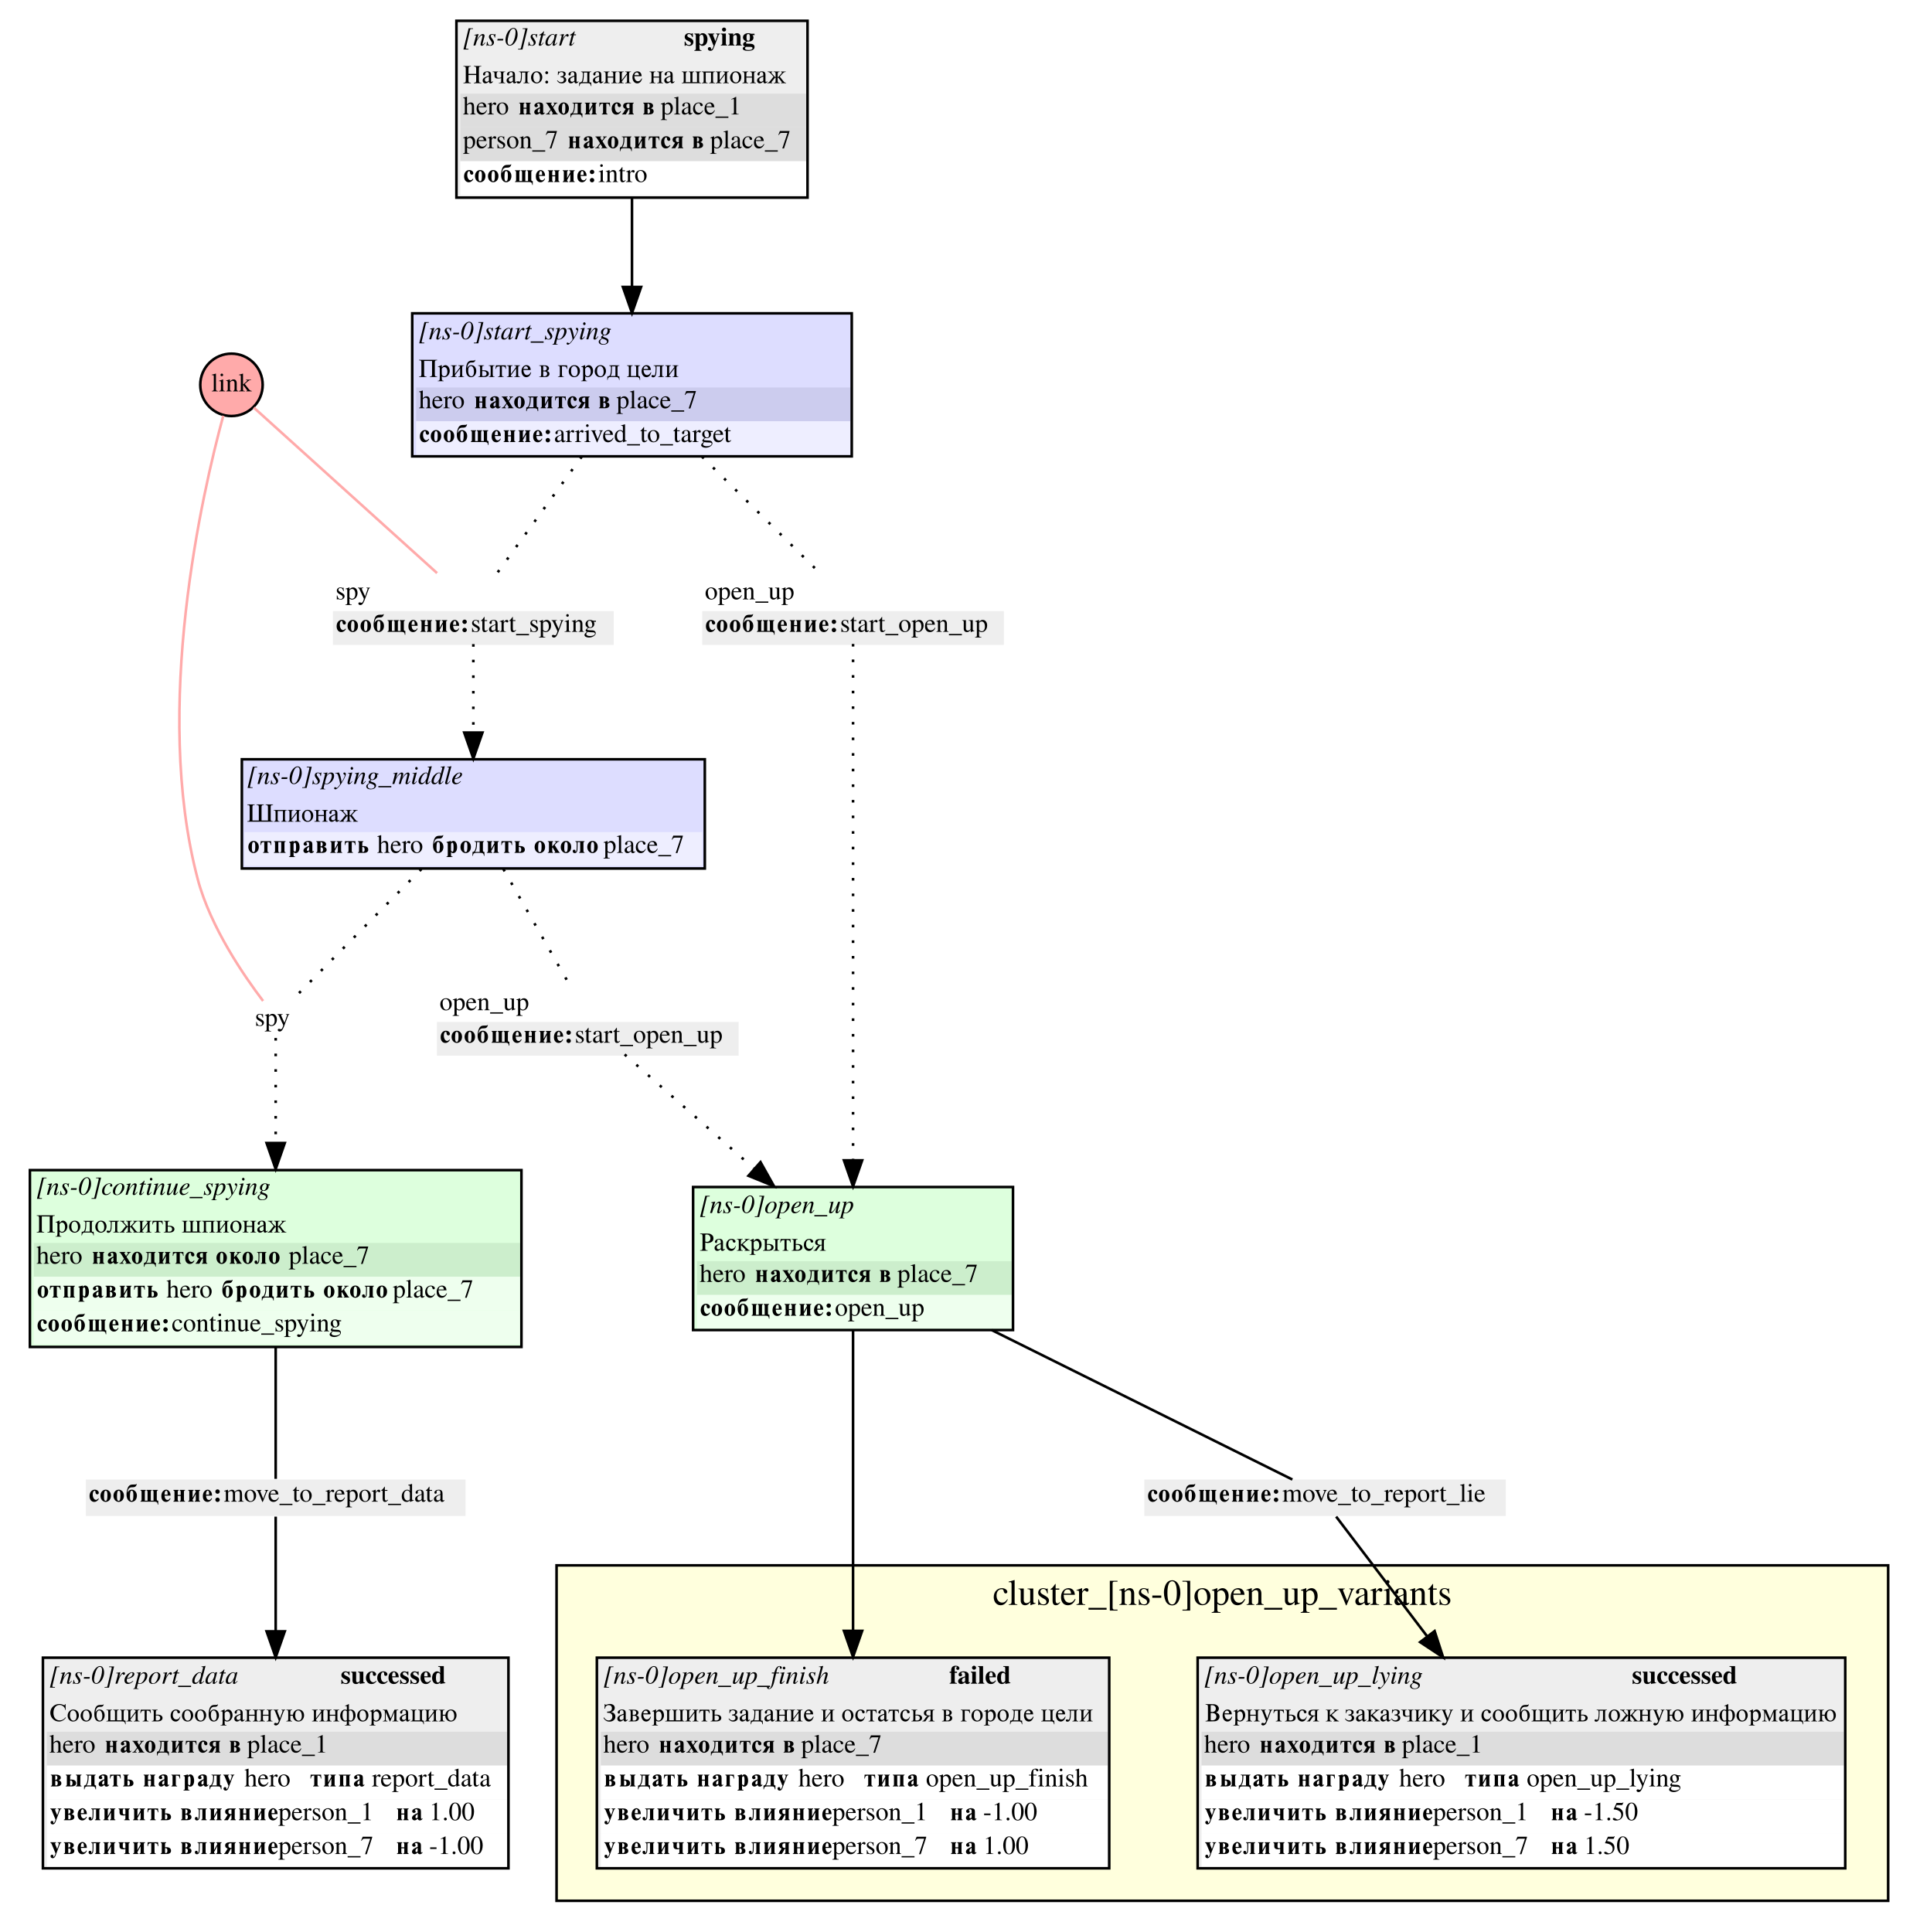
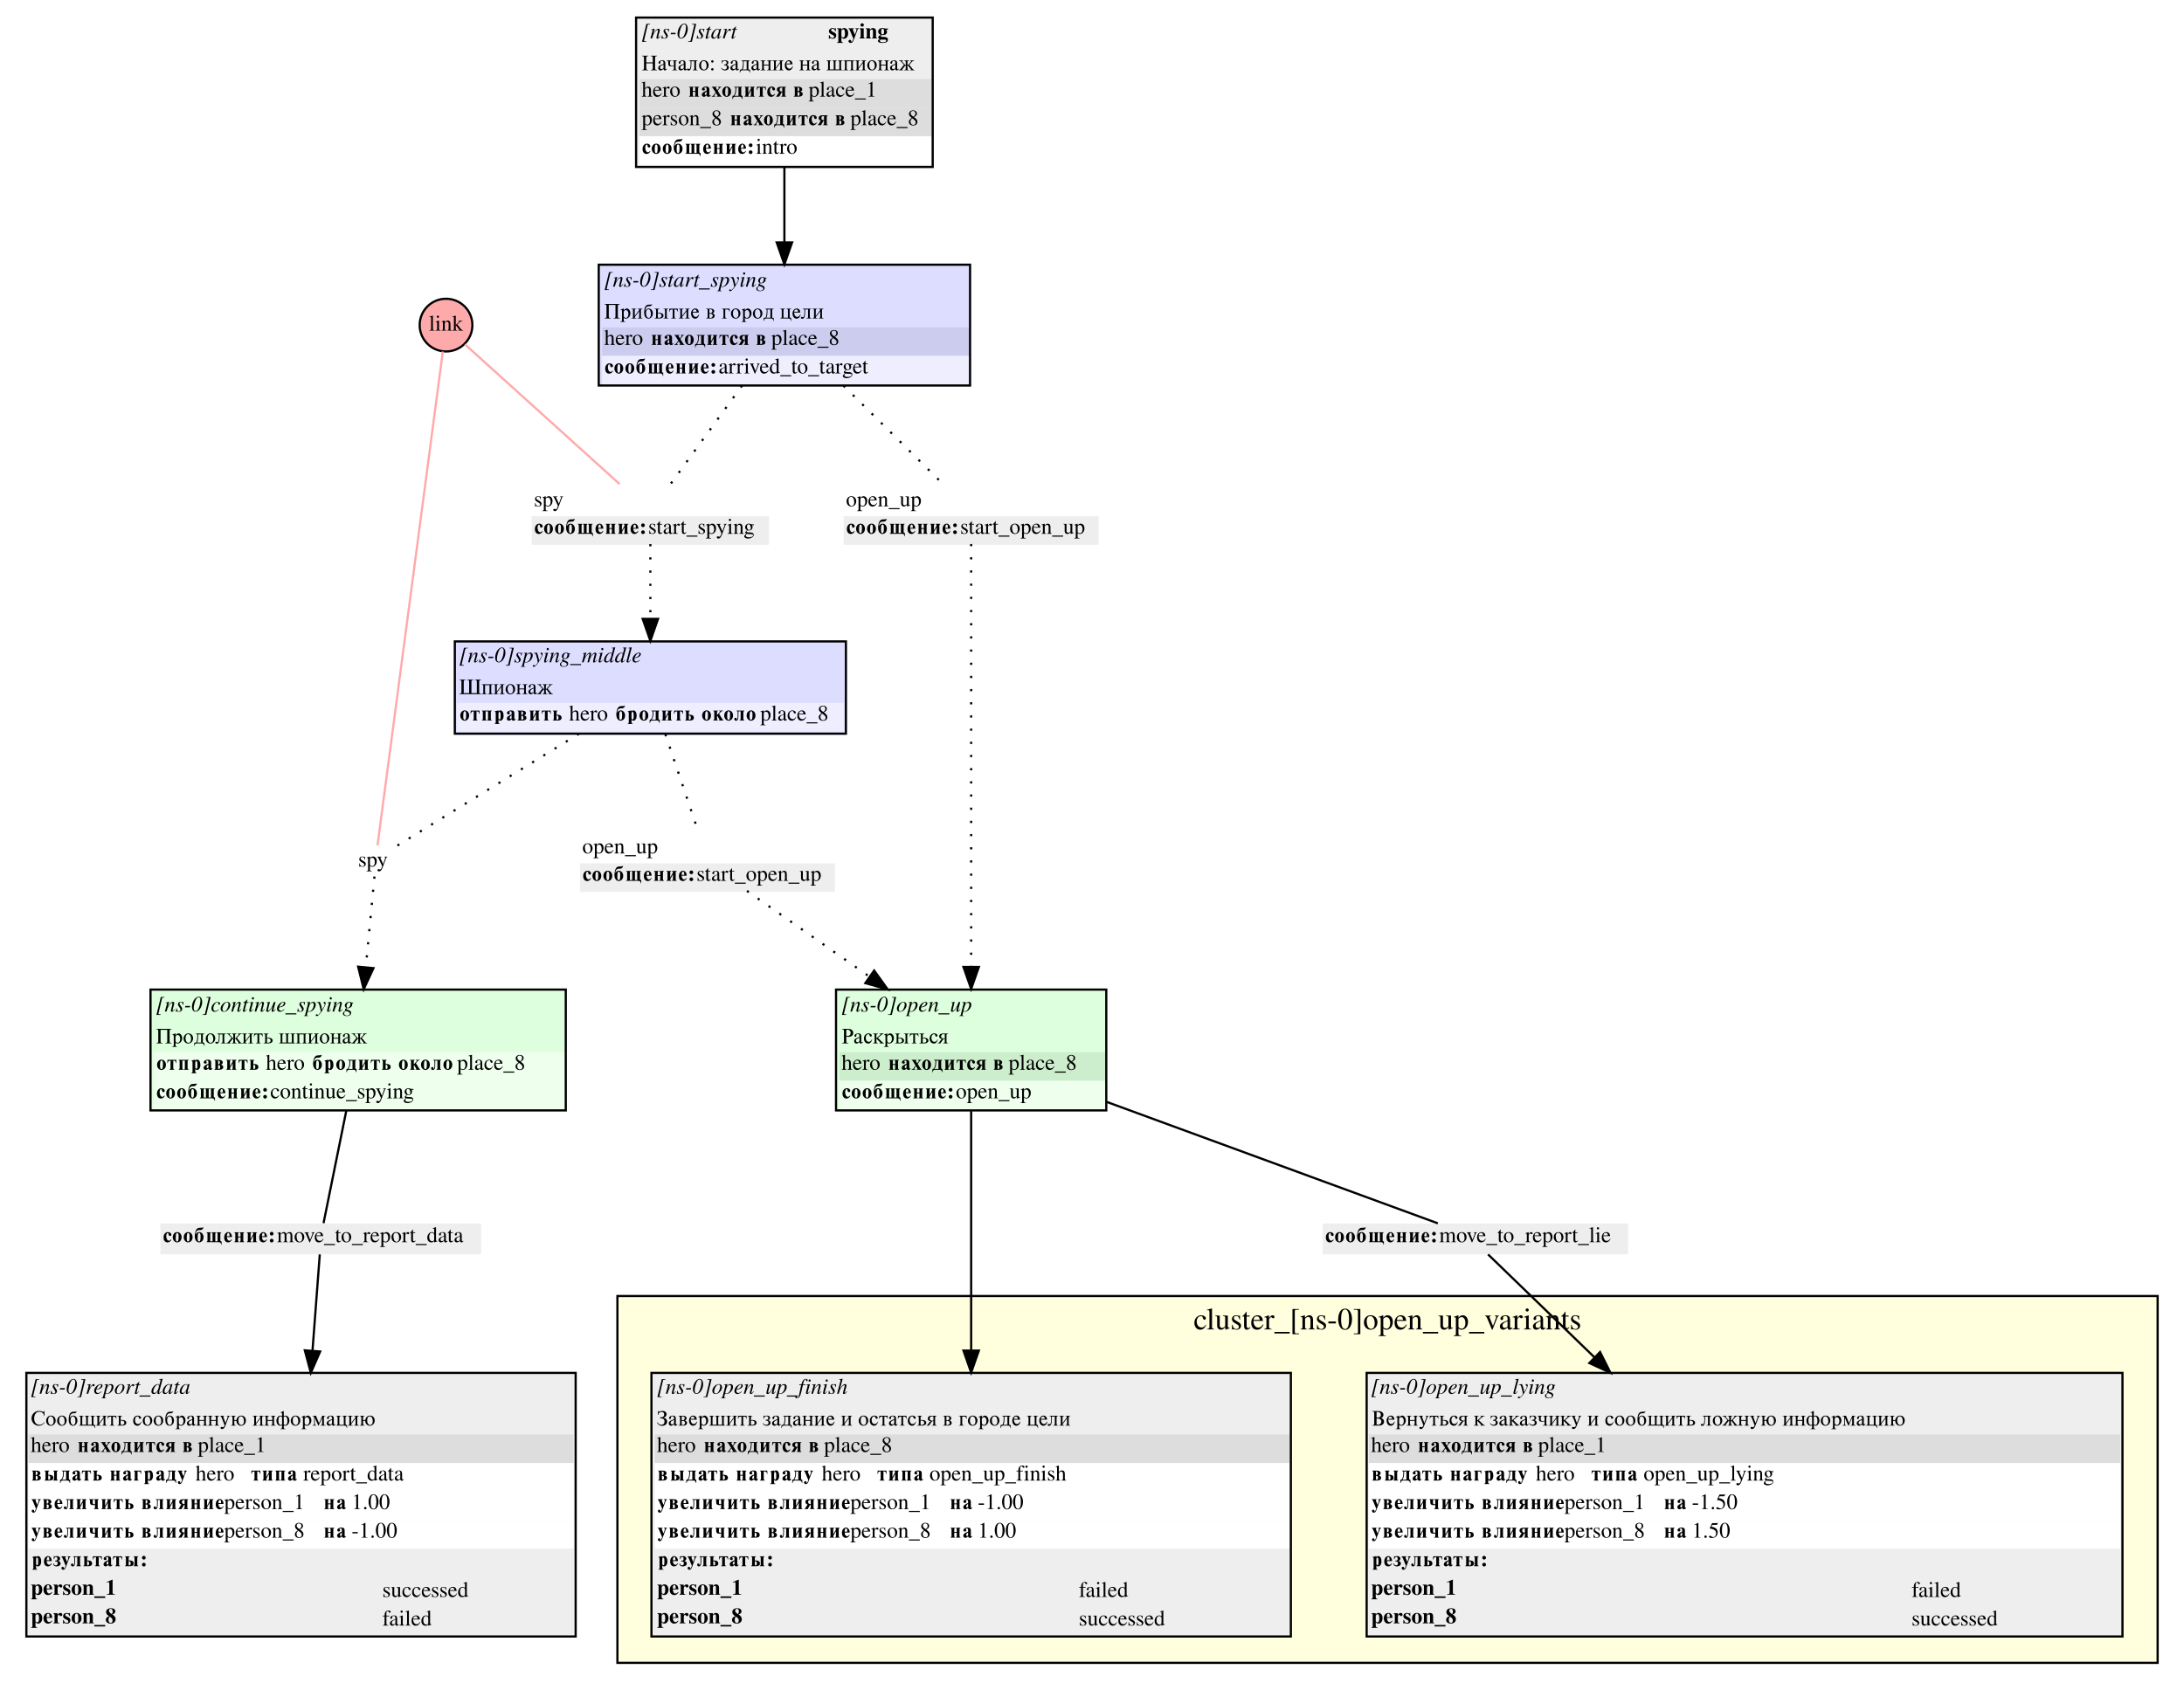
- <svg xmlns="http://www.w3.org/2000/svg" width="738pt" height="743pt" viewBox="0.00 0.00 738.00 743.00">
-   <g id="graph0" class="graph" transform="scale(1 1) rotate(0) translate(4 739)">
-     <polygon fill="white" stroke="white" points="-4,4 -4,-739 734,-739 734,4 -4,4" />
+ <svg xmlns="http://www.w3.org/2000/svg" width="994pt" height="769pt" viewBox="0.00 0.00 994.00 769.00">
+   <g id="graph0" class="graph" transform="scale(1 1) rotate(0) translate(4 765)">
+     <polygon fill="white" stroke="white" points="-4,4 -4,-765 990,-765 990,4 -4,4" />
    <g id="clust1" class="cluster">
-       <polygon fill="#ffffdd" stroke="black" points="210,-8 210,-137 722,-137 722,-8 210,-8" />
-       <text text-anchor="middle" x="466" y="-121.8" font-family="Times,serif" font-size="14.00">cluster_[ns-0]open_up_variants</text>
+       <polygon fill="#ffffdd" stroke="black" points="277,-8 277,-175 978,-175 978,-8 277,-8" />
+       <text text-anchor="middle" x="627.5" y="-159.8" font-family="Times,serif" font-size="14.00">cluster_[ns-0]open_up_variants</text>
    </g>
    <g id="node1" class="node">
-       <polygon fill="#eeeeee" stroke="none" points="225.5,-20.5 225.5,-101.5 422.5,-101.5 422.5,-20.5 225.5,-20.5" />
-       <text text-anchor="start" x="228" y="-91.5" font-family="Times,serif" font-style="italic" font-size="10.00">[ns-0]open_up_finish</text>
-       <text text-anchor="start" x="361" y="-91.5" font-family="Times,serif" font-weight="bold" font-size="10.00">failed</text>
-       <text text-anchor="start" x="228" y="-77" font-family="Times,serif" font-size="10.00">Завершить задание и остатсья в городе цели</text>
-       <polygon fill="#dddddd" stroke="none" points="227,-60 227,-73 422,-73 422,-60 227,-60" />
-       <text text-anchor="start" x="228" y="-65" font-family="Times,serif" font-size="10.00">hero </text>
-       <text text-anchor="start" x="249" y="-65" font-family="Times,serif" font-weight="bold" font-size="10.00">находится в</text>
-       <text text-anchor="start" x="304" y="-65" font-family="Times,serif" font-size="10.00"> place_7</text>
-       <polygon fill="#ffffff" stroke="none" points="227,-47 227,-60 422,-60 422,-47 227,-47" />
-       <text text-anchor="start" x="228" y="-52" font-family="Times,serif" font-weight="bold" font-size="10.00">выдать награду </text>
-       <text text-anchor="start" x="303" y="-52" font-family="Times,serif" font-size="10.00">  hero </text>
-       <text text-anchor="start" x="328" y="-52" font-family="Times,serif" font-weight="bold" font-size="10.00">типа </text>
-       <text text-anchor="start" x="352" y="-52" font-family="Times,serif" font-size="10.00"> open_up_finish</text>
-       <polygon fill="#ffffff" stroke="none" points="227,-34 227,-47 422,-47 422,-34 227,-34" />
-       <text text-anchor="start" x="228" y="-39" font-family="Times,serif" font-weight="bold" font-size="10.00">увеличить влияние </text>
-       <text text-anchor="start" x="316" y="-39" font-family="Times,serif" font-size="10.00">  person_1 </text>
-       <text text-anchor="start" x="361" y="-39" font-family="Times,serif" font-weight="bold" font-size="10.00">на </text>
-       <text text-anchor="start" x="374" y="-39" font-family="Times,serif" font-size="10.00"> -1.00</text>
-       <polygon fill="#ffffff" stroke="none" points="227,-21 227,-34 422,-34 422,-21 227,-21" />
-       <text text-anchor="start" x="228" y="-26" font-family="Times,serif" font-weight="bold" font-size="10.00">увеличить влияние </text>
-       <text text-anchor="start" x="316" y="-26" font-family="Times,serif" font-size="10.00">  person_7 </text>
-       <text text-anchor="start" x="361" y="-26" font-family="Times,serif" font-weight="bold" font-size="10.00">на </text>
-       <text text-anchor="start" x="374" y="-26" font-family="Times,serif" font-size="10.00"> 1.00</text>
-       <polygon fill="none" stroke="black" points="225.5,-20.5 225.5,-101.5 422.5,-101.5 422.5,-20.5 225.5,-20.5" />
+       <polygon fill="#eeeeee" stroke="none" points="292.5,-20 292.5,-140 583.5,-140 583.5,-20 292.5,-20" />
+       <text text-anchor="start" x="295" y="-130.5" font-family="Times,serif" font-style="italic" font-size="10.00">[ns-0]open_up_finish</text>
+       <text text-anchor="start" x="295" y="-116" font-family="Times,serif" font-size="10.00">Завершить задание и остатсья в городе цели</text>
+       <polygon fill="#dddddd" stroke="none" points="294,-99 294,-112 583,-112 583,-99 294,-99" />
+       <text text-anchor="start" x="295" y="-104" font-family="Times,serif" font-size="10.00">hero </text>
+       <text text-anchor="start" x="316" y="-104" font-family="Times,serif" font-weight="bold" font-size="10.00">находится в</text>
+       <text text-anchor="start" x="371" y="-104" font-family="Times,serif" font-size="10.00"> place_8</text>
+       <polygon fill="#ffffff" stroke="none" points="294,-86 294,-99 583,-99 583,-86 294,-86" />
+       <text text-anchor="start" x="295" y="-91" font-family="Times,serif" font-weight="bold" font-size="10.00">выдать награду </text>
+       <text text-anchor="start" x="370" y="-91" font-family="Times,serif" font-size="10.00">  hero </text>
+       <text text-anchor="start" x="395" y="-91" font-family="Times,serif" font-weight="bold" font-size="10.00">типа </text>
+       <text text-anchor="start" x="419" y="-91" font-family="Times,serif" font-size="10.00"> open_up_finish</text>
+       <polygon fill="#ffffff" stroke="none" points="294,-73 294,-86 583,-86 583,-73 294,-73" />
+       <text text-anchor="start" x="295" y="-78" font-family="Times,serif" font-weight="bold" font-size="10.00">увеличить влияние </text>
+       <text text-anchor="start" x="383" y="-78" font-family="Times,serif" font-size="10.00">  person_1 </text>
+       <text text-anchor="start" x="428" y="-78" font-family="Times,serif" font-weight="bold" font-size="10.00">на </text>
+       <text text-anchor="start" x="441" y="-78" font-family="Times,serif" font-size="10.00"> -1.00</text>
+       <polygon fill="#ffffff" stroke="none" points="294,-60 294,-73 583,-73 583,-60 294,-60" />
+       <text text-anchor="start" x="295" y="-65" font-family="Times,serif" font-weight="bold" font-size="10.00">увеличить влияние </text>
+       <text text-anchor="start" x="383" y="-65" font-family="Times,serif" font-size="10.00">  person_8 </text>
+       <text text-anchor="start" x="428" y="-65" font-family="Times,serif" font-weight="bold" font-size="10.00">на </text>
+       <text text-anchor="start" x="441" y="-65" font-family="Times,serif" font-size="10.00"> 1.00</text>
+       <polygon fill="#eeeeee" stroke="none" points="294,-47 294,-60 583,-60 583,-47 294,-47" />
+       <text text-anchor="start" x="295" y="-52" font-family="Times,serif" font-weight="bold" font-size="10.00">результаты:</text>
+       <text text-anchor="start" x="295" y="-39" font-family="Times,serif" font-weight="bold" font-size="10.00">person_1</text>
+       <text text-anchor="start" x="487" y="-38" font-family="Times,serif" font-size="10.00">failed</text>
+       <text text-anchor="start" x="295" y="-26" font-family="Times,serif" font-weight="bold" font-size="10.00">person_8</text>
+       <text text-anchor="start" x="487" y="-25" font-family="Times,serif" font-size="10.00">successed</text>
+       <polygon fill="none" stroke="black" points="292.5,-20 292.5,-140 583.5,-140 583.5,-20 292.5,-20" />
    </g>
    <g id="node2" class="node">
-       <polygon fill="#ddddff" stroke="none" points="154.5,-563.5 154.5,-618.5 323.5,-618.5 323.5,-563.5 154.5,-563.5" />
-       <text text-anchor="start" x="157" y="-608.5" font-family="Times,serif" font-style="italic" font-size="10.00">[ns-0]start_spying</text>
-       <text text-anchor="start" x="157" y="-594" font-family="Times,serif" font-size="10.00">Прибытие в город цели</text>
-       <polygon fill="#ccccee" stroke="none" points="156,-577 156,-590 323,-590 323,-577 156,-577" />
-       <text text-anchor="start" x="157" y="-582" font-family="Times,serif" font-size="10.00">hero </text>
-       <text text-anchor="start" x="178" y="-582" font-family="Times,serif" font-weight="bold" font-size="10.00">находится в</text>
-       <text text-anchor="start" x="233" y="-582" font-family="Times,serif" font-size="10.00"> place_7</text>
-       <polygon fill="#eeeeff" stroke="none" points="156,-564 156,-577 323,-577 323,-564 156,-564" />
-       <text text-anchor="start" x="157" y="-569" font-family="Times,serif" font-weight="bold" font-size="10.00">сообщение:</text>
-       <text text-anchor="start" x="209" y="-569" font-family="Times,serif" font-size="10.00"> arrived_to_target</text>
-       <polygon fill="none" stroke="black" points="154.5,-563.5 154.5,-618.5 323.5,-618.5 323.5,-563.5 154.5,-563.5" />
+       <polygon fill="#ddddff" stroke="none" points="268.5,-589.5 268.5,-644.5 437.5,-644.5 437.5,-589.5 268.5,-589.5" />
+       <text text-anchor="start" x="271" y="-634.5" font-family="Times,serif" font-style="italic" font-size="10.00">[ns-0]start_spying</text>
+       <text text-anchor="start" x="271" y="-620" font-family="Times,serif" font-size="10.00">Прибытие в город цели</text>
+       <polygon fill="#ccccee" stroke="none" points="270,-603 270,-616 437,-616 437,-603 270,-603" />
+       <text text-anchor="start" x="271" y="-608" font-family="Times,serif" font-size="10.00">hero </text>
+       <text text-anchor="start" x="292" y="-608" font-family="Times,serif" font-weight="bold" font-size="10.00">находится в</text>
+       <text text-anchor="start" x="347" y="-608" font-family="Times,serif" font-size="10.00"> place_8</text>
+       <polygon fill="#eeeeff" stroke="none" points="270,-590 270,-603 437,-603 437,-590 270,-590" />
+       <text text-anchor="start" x="271" y="-595" font-family="Times,serif" font-weight="bold" font-size="10.00">сообщение:</text>
+       <text text-anchor="start" x="323" y="-595" font-family="Times,serif" font-size="10.00"> arrived_to_target</text>
+       <polygon fill="none" stroke="black" points="268.5,-589.5 268.5,-644.5 437.5,-644.5 437.5,-589.5 268.5,-589.5" />
    </g>
    <g id="node10" class="node">
-       <polygon fill="#ffffff" stroke="none" points="124,-504 124,-518 232,-518 232,-504 124,-504" />
-       <text text-anchor="start" x="125" y="-508.5" font-family="Times,serif" font-size="10.00">spy</text>
-       <polygon fill="#eeeeee" stroke="none" points="124,-491 124,-504 232,-504 232,-491 124,-491" />
-       <text text-anchor="start" x="125" y="-496" font-family="Times,serif" font-weight="bold" font-size="10.00">сообщение:</text>
-       <text text-anchor="start" x="177" y="-496" font-family="Times,serif" font-size="10.00"> start_spying</text>
+       <polygon fill="#ffffff" stroke="none" points="238,-530 238,-544 346,-544 346,-530 238,-530" />
+       <text text-anchor="start" x="239" y="-534.5" font-family="Times,serif" font-size="10.00">spy</text>
+       <polygon fill="#eeeeee" stroke="none" points="238,-517 238,-530 346,-530 346,-517 238,-517" />
+       <text text-anchor="start" x="239" y="-522" font-family="Times,serif" font-weight="bold" font-size="10.00">сообщение:</text>
+       <text text-anchor="start" x="291" y="-522" font-family="Times,serif" font-size="10.00"> start_spying</text>
    </g>
    <g id="edge5" class="edge">
-       <path fill="none" stroke="black" stroke-dasharray="1,5" d="M219.699,-563.422C208.809,-548.426 195.707,-530.383 187.132,-518.576" />
+       <path fill="none" stroke="black" stroke-dasharray="1,5" d="M333.699,-589.422C322.809,-574.426 309.707,-556.383 301.132,-544.576" />
    </g>
    <g id="node14" class="node">
-       <polygon fill="#ffffff" stroke="none" points="266,-504 266,-518 382,-518 382,-504 266,-504" />
-       <text text-anchor="start" x="267" y="-508.5" font-family="Times,serif" font-size="10.00">open_up</text>
-       <polygon fill="#eeeeee" stroke="none" points="266,-491 266,-504 382,-504 382,-491 266,-491" />
-       <text text-anchor="start" x="267" y="-496" font-family="Times,serif" font-weight="bold" font-size="10.00">сообщение:</text>
-       <text text-anchor="start" x="319" y="-496" font-family="Times,serif" font-size="10.00"> start_open_up</text>
+       <polygon fill="#ffffff" stroke="none" points="380,-530 380,-544 496,-544 496,-530 380,-530" />
+       <text text-anchor="start" x="381" y="-534.5" font-family="Times,serif" font-size="10.00">open_up</text>
+       <polygon fill="#eeeeee" stroke="none" points="380,-517 380,-530 496,-530 496,-517 380,-517" />
+       <text text-anchor="start" x="381" y="-522" font-family="Times,serif" font-weight="bold" font-size="10.00">сообщение:</text>
+       <text text-anchor="start" x="433" y="-522" font-family="Times,serif" font-size="10.00"> start_open_up</text>
    </g>
    <g id="edge13" class="edge">
-       <path fill="none" stroke="black" stroke-dasharray="1,5" d="M265.895,-563.422C281.069,-548.426 299.327,-530.383 311.275,-518.576" />
+       <path fill="none" stroke="black" stroke-dasharray="1,5" d="M379.895,-589.422C395.069,-574.426 413.327,-556.383 425.275,-544.576" />
    </g>
    <g id="node3" class="node">
-       <polygon fill="#eeeeee" stroke="none" points="171.5,-663 171.5,-731 306.5,-731 306.5,-663 171.5,-663" />
-       <text text-anchor="start" x="174" y="-721.5" font-family="Times,serif" font-style="italic" font-size="10.00">[ns-0]start</text>
-       <text text-anchor="start" x="259" y="-721.5" font-family="Times,serif" font-weight="bold" font-size="10.00">spying</text>
-       <text text-anchor="start" x="174" y="-707" font-family="Times,serif" font-size="10.00">Начало: задание на шпионаж</text>
-       <polygon fill="#dddddd" stroke="none" points="173,-690 173,-703 306,-703 306,-690 173,-690" />
-       <text text-anchor="start" x="174" y="-695" font-family="Times,serif" font-size="10.00">hero </text>
-       <text text-anchor="start" x="195" y="-695" font-family="Times,serif" font-weight="bold" font-size="10.00">находится в</text>
-       <text text-anchor="start" x="250" y="-695" font-family="Times,serif" font-size="10.00"> place_1</text>
-       <polygon fill="#dddddd" stroke="none" points="173,-677 173,-690 306,-690 306,-677 173,-677" />
-       <text text-anchor="start" x="174" y="-682" font-family="Times,serif" font-size="10.00">person_7 </text>
-       <text text-anchor="start" x="214" y="-682" font-family="Times,serif" font-weight="bold" font-size="10.00">находится в</text>
-       <text text-anchor="start" x="269" y="-682" font-family="Times,serif" font-size="10.00"> place_7</text>
-       <polygon fill="#ffffff" stroke="none" points="173,-664 173,-677 306,-677 306,-664 173,-664" />
-       <text text-anchor="start" x="174" y="-669" font-family="Times,serif" font-weight="bold" font-size="10.00">сообщение:</text>
-       <text text-anchor="start" x="226" y="-669" font-family="Times,serif" font-size="10.00"> intro</text>
-       <polygon fill="none" stroke="black" points="171.5,-663 171.5,-731 306.5,-731 306.5,-663 171.5,-663" />
+       <polygon fill="#eeeeee" stroke="none" points="285.5,-689 285.5,-757 420.5,-757 420.5,-689 285.5,-689" />
+       <text text-anchor="start" x="288" y="-747.5" font-family="Times,serif" font-style="italic" font-size="10.00">[ns-0]start</text>
+       <text text-anchor="start" x="373" y="-747.5" font-family="Times,serif" font-weight="bold" font-size="10.00">spying</text>
+       <text text-anchor="start" x="288" y="-733" font-family="Times,serif" font-size="10.00">Начало: задание на шпионаж</text>
+       <polygon fill="#dddddd" stroke="none" points="287,-716 287,-729 420,-729 420,-716 287,-716" />
+       <text text-anchor="start" x="288" y="-721" font-family="Times,serif" font-size="10.00">hero </text>
+       <text text-anchor="start" x="309" y="-721" font-family="Times,serif" font-weight="bold" font-size="10.00">находится в</text>
+       <text text-anchor="start" x="364" y="-721" font-family="Times,serif" font-size="10.00"> place_1</text>
+       <polygon fill="#dddddd" stroke="none" points="287,-703 287,-716 420,-716 420,-703 287,-703" />
+       <text text-anchor="start" x="288" y="-708" font-family="Times,serif" font-size="10.00">person_8 </text>
+       <text text-anchor="start" x="328" y="-708" font-family="Times,serif" font-weight="bold" font-size="10.00">находится в</text>
+       <text text-anchor="start" x="383" y="-708" font-family="Times,serif" font-size="10.00"> place_8</text>
+       <polygon fill="#ffffff" stroke="none" points="287,-690 287,-703 420,-703 420,-690 287,-690" />
+       <text text-anchor="start" x="288" y="-695" font-family="Times,serif" font-weight="bold" font-size="10.00">сообщение:</text>
+       <text text-anchor="start" x="340" y="-695" font-family="Times,serif" font-size="10.00"> intro</text>
+       <polygon fill="none" stroke="black" points="285.5,-689 285.5,-757 420.5,-757 420.5,-689 285.5,-689" />
    </g>
    <g id="edge4" class="edge">
-       <path fill="none" stroke="black" d="M239,-662.808C239,-651.996 239,-639.931 239,-628.867" />
-       <polygon fill="black" stroke="black" points="242.5,-628.639 239,-618.639 235.5,-628.639 242.5,-628.639" />
+       <path fill="none" stroke="black" d="M353,-688.808C353,-677.996 353,-665.931 353,-654.867" />
+       <polygon fill="black" stroke="black" points="356.5,-654.639 353,-644.639 349.5,-654.639 356.5,-654.639" />
    </g>
    <g id="node4" class="node">
-       <polygon fill="#eeeeee" stroke="none" points="456.5,-20.5 456.5,-101.5 705.5,-101.5 705.5,-20.5 456.5,-20.5" />
-       <text text-anchor="start" x="459" y="-91.5" font-family="Times,serif" font-style="italic" font-size="10.00">[ns-0]open_up_lying</text>
-       <text text-anchor="start" x="623.5" y="-91.5" font-family="Times,serif" font-weight="bold" font-size="10.00">successed</text>
-       <text text-anchor="start" x="459" y="-77" font-family="Times,serif" font-size="10.00">Вернуться к заказчику и сообщить ложную информацию</text>
-       <polygon fill="#dddddd" stroke="none" points="458,-60 458,-73 705,-73 705,-60 458,-60" />
-       <text text-anchor="start" x="459" y="-65" font-family="Times,serif" font-size="10.00">hero </text>
-       <text text-anchor="start" x="480" y="-65" font-family="Times,serif" font-weight="bold" font-size="10.00">находится в</text>
-       <text text-anchor="start" x="535" y="-65" font-family="Times,serif" font-size="10.00"> place_1</text>
-       <polygon fill="#ffffff" stroke="none" points="458,-47 458,-60 705,-60 705,-47 458,-47" />
-       <text text-anchor="start" x="459" y="-52" font-family="Times,serif" font-weight="bold" font-size="10.00">выдать награду </text>
-       <text text-anchor="start" x="534" y="-52" font-family="Times,serif" font-size="10.00">  hero </text>
-       <text text-anchor="start" x="559" y="-52" font-family="Times,serif" font-weight="bold" font-size="10.00">типа </text>
-       <text text-anchor="start" x="583" y="-52" font-family="Times,serif" font-size="10.00"> open_up_lying</text>
-       <polygon fill="#ffffff" stroke="none" points="458,-34 458,-47 705,-47 705,-34 458,-34" />
-       <text text-anchor="start" x="459" y="-39" font-family="Times,serif" font-weight="bold" font-size="10.00">увеличить влияние </text>
-       <text text-anchor="start" x="547" y="-39" font-family="Times,serif" font-size="10.00">  person_1 </text>
-       <text text-anchor="start" x="592" y="-39" font-family="Times,serif" font-weight="bold" font-size="10.00">на </text>
-       <text text-anchor="start" x="605" y="-39" font-family="Times,serif" font-size="10.00"> -1.50</text>
-       <polygon fill="#ffffff" stroke="none" points="458,-21 458,-34 705,-34 705,-21 458,-21" />
-       <text text-anchor="start" x="459" y="-26" font-family="Times,serif" font-weight="bold" font-size="10.00">увеличить влияние </text>
-       <text text-anchor="start" x="547" y="-26" font-family="Times,serif" font-size="10.00">  person_7 </text>
-       <text text-anchor="start" x="592" y="-26" font-family="Times,serif" font-weight="bold" font-size="10.00">на </text>
-       <text text-anchor="start" x="605" y="-26" font-family="Times,serif" font-size="10.00"> 1.50</text>
-       <polygon fill="none" stroke="black" points="456.5,-20.5 456.5,-101.5 705.5,-101.5 705.5,-20.5 456.5,-20.5" />
+       <polygon fill="#eeeeee" stroke="none" points="618,-20 618,-140 962,-140 962,-20 618,-20" />
+       <text text-anchor="start" x="620" y="-130.5" font-family="Times,serif" font-style="italic" font-size="10.00">[ns-0]open_up_lying</text>
+       <text text-anchor="start" x="620" y="-116" font-family="Times,serif" font-size="10.00">Вернуться к заказчику и сообщить ложную информацию</text>
+       <polygon fill="#dddddd" stroke="none" points="619,-99 619,-112 961,-112 961,-99 619,-99" />
+       <text text-anchor="start" x="620" y="-104" font-family="Times,serif" font-size="10.00">hero </text>
+       <text text-anchor="start" x="641" y="-104" font-family="Times,serif" font-weight="bold" font-size="10.00">находится в</text>
+       <text text-anchor="start" x="696" y="-104" font-family="Times,serif" font-size="10.00"> place_1</text>
+       <polygon fill="#ffffff" stroke="none" points="619,-86 619,-99 961,-99 961,-86 619,-86" />
+       <text text-anchor="start" x="620" y="-91" font-family="Times,serif" font-weight="bold" font-size="10.00">выдать награду </text>
+       <text text-anchor="start" x="695" y="-91" font-family="Times,serif" font-size="10.00">  hero </text>
+       <text text-anchor="start" x="720" y="-91" font-family="Times,serif" font-weight="bold" font-size="10.00">типа </text>
+       <text text-anchor="start" x="744" y="-91" font-family="Times,serif" font-size="10.00"> open_up_lying</text>
+       <polygon fill="#ffffff" stroke="none" points="619,-73 619,-86 961,-86 961,-73 619,-73" />
+       <text text-anchor="start" x="620" y="-78" font-family="Times,serif" font-weight="bold" font-size="10.00">увеличить влияние </text>
+       <text text-anchor="start" x="708" y="-78" font-family="Times,serif" font-size="10.00">  person_1 </text>
+       <text text-anchor="start" x="753" y="-78" font-family="Times,serif" font-weight="bold" font-size="10.00">на </text>
+       <text text-anchor="start" x="766" y="-78" font-family="Times,serif" font-size="10.00"> -1.50</text>
+       <polygon fill="#ffffff" stroke="none" points="619,-60 619,-73 961,-73 961,-60 619,-60" />
+       <text text-anchor="start" x="620" y="-65" font-family="Times,serif" font-weight="bold" font-size="10.00">увеличить влияние </text>
+       <text text-anchor="start" x="708" y="-65" font-family="Times,serif" font-size="10.00">  person_8 </text>
+       <text text-anchor="start" x="753" y="-65" font-family="Times,serif" font-weight="bold" font-size="10.00">на </text>
+       <text text-anchor="start" x="766" y="-65" font-family="Times,serif" font-size="10.00"> 1.50</text>
+       <polygon fill="#eeeeee" stroke="none" points="619,-47 619,-60 961,-60 961,-47 619,-47" />
+       <text text-anchor="start" x="620" y="-52" font-family="Times,serif" font-weight="bold" font-size="10.00">результаты:</text>
+       <text text-anchor="start" x="620" y="-39" font-family="Times,serif" font-weight="bold" font-size="10.00">person_1</text>
+       <text text-anchor="start" x="866" y="-38" font-family="Times,serif" font-size="10.00">failed</text>
+       <text text-anchor="start" x="620" y="-26" font-family="Times,serif" font-weight="bold" font-size="10.00">person_8</text>
+       <text text-anchor="start" x="866" y="-25" font-family="Times,serif" font-size="10.00">successed</text>
+       <polygon fill="none" stroke="black" points="618,-20 618,-140 962,-140 962,-20 618,-20" />
    </g>
    <g id="node5" class="node">
-       <polygon fill="#eeeeee" stroke="none" points="12.5,-20.5 12.5,-101.5 191.5,-101.5 191.5,-20.5 12.5,-20.5" />
-       <text text-anchor="start" x="15" y="-91.5" font-family="Times,serif" font-style="italic" font-size="10.00">[ns-0]report_data</text>
-       <text text-anchor="start" x="127" y="-91.5" font-family="Times,serif" font-weight="bold" font-size="10.00">successed</text>
-       <text text-anchor="start" x="15" y="-77" font-family="Times,serif" font-size="10.00">Сообщить сообранную информацию</text>
-       <polygon fill="#dddddd" stroke="none" points="14,-60 14,-73 191,-73 191,-60 14,-60" />
-       <text text-anchor="start" x="15" y="-65" font-family="Times,serif" font-size="10.00">hero </text>
-       <text text-anchor="start" x="36" y="-65" font-family="Times,serif" font-weight="bold" font-size="10.00">находится в</text>
-       <text text-anchor="start" x="91" y="-65" font-family="Times,serif" font-size="10.00"> place_1</text>
-       <polygon fill="#ffffff" stroke="none" points="14,-47 14,-60 191,-60 191,-47 14,-47" />
-       <text text-anchor="start" x="15" y="-52" font-family="Times,serif" font-weight="bold" font-size="10.00">выдать награду </text>
-       <text text-anchor="start" x="90" y="-52" font-family="Times,serif" font-size="10.00">  hero </text>
-       <text text-anchor="start" x="115" y="-52" font-family="Times,serif" font-weight="bold" font-size="10.00">типа </text>
-       <text text-anchor="start" x="139" y="-52" font-family="Times,serif" font-size="10.00"> report_data</text>
-       <polygon fill="#ffffff" stroke="none" points="14,-34 14,-47 191,-47 191,-34 14,-34" />
-       <text text-anchor="start" x="15" y="-39" font-family="Times,serif" font-weight="bold" font-size="10.00">увеличить влияние </text>
-       <text text-anchor="start" x="103" y="-39" font-family="Times,serif" font-size="10.00">  person_1 </text>
-       <text text-anchor="start" x="148" y="-39" font-family="Times,serif" font-weight="bold" font-size="10.00">на </text>
-       <text text-anchor="start" x="161" y="-39" font-family="Times,serif" font-size="10.00"> 1.00</text>
-       <polygon fill="#ffffff" stroke="none" points="14,-21 14,-34 191,-34 191,-21 14,-21" />
-       <text text-anchor="start" x="15" y="-26" font-family="Times,serif" font-weight="bold" font-size="10.00">увеличить влияние </text>
-       <text text-anchor="start" x="103" y="-26" font-family="Times,serif" font-size="10.00">  person_7 </text>
-       <text text-anchor="start" x="148" y="-26" font-family="Times,serif" font-weight="bold" font-size="10.00">на </text>
-       <text text-anchor="start" x="161" y="-26" font-family="Times,serif" font-size="10.00"> -1.00</text>
-       <polygon fill="none" stroke="black" points="12.5,-20.5 12.5,-101.5 191.5,-101.5 191.5,-20.5 12.5,-20.5" />
+       <polygon fill="#eeeeee" stroke="none" points="8,-20 8,-140 258,-140 258,-20 8,-20" />
+       <text text-anchor="start" x="10" y="-130.5" font-family="Times,serif" font-style="italic" font-size="10.00">[ns-0]report_data</text>
+       <text text-anchor="start" x="10" y="-116" font-family="Times,serif" font-size="10.00">Сообщить сообранную информацию</text>
+       <polygon fill="#dddddd" stroke="none" points="9,-99 9,-112 257,-112 257,-99 9,-99" />
+       <text text-anchor="start" x="10" y="-104" font-family="Times,serif" font-size="10.00">hero </text>
+       <text text-anchor="start" x="31" y="-104" font-family="Times,serif" font-weight="bold" font-size="10.00">находится в</text>
+       <text text-anchor="start" x="86" y="-104" font-family="Times,serif" font-size="10.00"> place_1</text>
+       <polygon fill="#ffffff" stroke="none" points="9,-86 9,-99 257,-99 257,-86 9,-86" />
+       <text text-anchor="start" x="10" y="-91" font-family="Times,serif" font-weight="bold" font-size="10.00">выдать награду </text>
+       <text text-anchor="start" x="85" y="-91" font-family="Times,serif" font-size="10.00">  hero </text>
+       <text text-anchor="start" x="110" y="-91" font-family="Times,serif" font-weight="bold" font-size="10.00">типа </text>
+       <text text-anchor="start" x="134" y="-91" font-family="Times,serif" font-size="10.00"> report_data</text>
+       <polygon fill="#ffffff" stroke="none" points="9,-73 9,-86 257,-86 257,-73 9,-73" />
+       <text text-anchor="start" x="10" y="-78" font-family="Times,serif" font-weight="bold" font-size="10.00">увеличить влияние </text>
+       <text text-anchor="start" x="98" y="-78" font-family="Times,serif" font-size="10.00">  person_1 </text>
+       <text text-anchor="start" x="143" y="-78" font-family="Times,serif" font-weight="bold" font-size="10.00">на </text>
+       <text text-anchor="start" x="156" y="-78" font-family="Times,serif" font-size="10.00"> 1.00</text>
+       <polygon fill="#ffffff" stroke="none" points="9,-60 9,-73 257,-73 257,-60 9,-60" />
+       <text text-anchor="start" x="10" y="-65" font-family="Times,serif" font-weight="bold" font-size="10.00">увеличить влияние </text>
+       <text text-anchor="start" x="98" y="-65" font-family="Times,serif" font-size="10.00">  person_8 </text>
+       <text text-anchor="start" x="143" y="-65" font-family="Times,serif" font-weight="bold" font-size="10.00">на </text>
+       <text text-anchor="start" x="156" y="-65" font-family="Times,serif" font-size="10.00"> -1.00</text>
+       <polygon fill="#eeeeee" stroke="none" points="9,-47 9,-60 257,-60 257,-47 9,-47" />
+       <text text-anchor="start" x="10" y="-52" font-family="Times,serif" font-weight="bold" font-size="10.00">результаты:</text>
+       <text text-anchor="start" x="10" y="-39" font-family="Times,serif" font-weight="bold" font-size="10.00">person_1</text>
+       <text text-anchor="start" x="170" y="-38" font-family="Times,serif" font-size="10.00">successed</text>
+       <text text-anchor="start" x="10" y="-26" font-family="Times,serif" font-weight="bold" font-size="10.00">person_8</text>
+       <text text-anchor="start" x="170" y="-25" font-family="Times,serif" font-size="10.00">failed</text>
+       <polygon fill="none" stroke="black" points="8,-20 8,-140 258,-140 258,-20 8,-20" />
    </g>
    <g id="node6" class="node">
-       <polygon fill="#ddffdd" stroke="none" points="7.5,-221 7.5,-289 196.5,-289 196.5,-221 7.5,-221" />
-       <text text-anchor="start" x="10" y="-279.5" font-family="Times,serif" font-style="italic" font-size="10.00">[ns-0]continue_spying</text>
-       <text text-anchor="start" x="10" y="-265" font-family="Times,serif" font-size="10.00">Продолжить шпионаж</text>
-       <polygon fill="#cceecc" stroke="none" points="9,-248 9,-261 196,-261 196,-248 9,-248" />
-       <text text-anchor="start" x="10" y="-253" font-family="Times,serif" font-size="10.00">hero </text>
-       <text text-anchor="start" x="31" y="-253" font-family="Times,serif" font-weight="bold" font-size="10.00">находится около</text>
-       <text text-anchor="start" x="107" y="-253" font-family="Times,serif" font-size="10.00"> place_7</text>
-       <polygon fill="#eeffee" stroke="none" points="9,-235 9,-248 196,-248 196,-235 9,-235" />
-       <text text-anchor="start" x="10" y="-240" font-family="Times,serif" font-weight="bold" font-size="10.00">отправить </text>
-       <text text-anchor="start" x="60" y="-240" font-family="Times,serif" font-size="10.00"> hero</text>
-       <text text-anchor="start" x="81" y="-240" font-family="Times,serif" font-weight="bold" font-size="10.00">бродить около</text>
-       <text text-anchor="start" x="147" y="-240" font-family="Times,serif" font-size="10.00"> place_7</text>
-       <polygon fill="#eeffee" stroke="none" points="9,-222 9,-235 196,-235 196,-222 9,-222" />
-       <text text-anchor="start" x="10" y="-227" font-family="Times,serif" font-weight="bold" font-size="10.00">сообщение:</text>
-       <text text-anchor="start" x="62" y="-227" font-family="Times,serif" font-size="10.00"> continue_spying</text>
-       <polygon fill="none" stroke="black" points="7.5,-221 7.5,-289 196.5,-289 196.5,-221 7.5,-221" />
+       <polygon fill="#ddffdd" stroke="none" points="64.5,-259.5 64.5,-314.5 253.5,-314.5 253.5,-259.5 64.5,-259.5" />
+       <text text-anchor="start" x="67" y="-304.5" font-family="Times,serif" font-style="italic" font-size="10.00">[ns-0]continue_spying</text>
+       <text text-anchor="start" x="67" y="-290" font-family="Times,serif" font-size="10.00">Продолжить шпионаж</text>
+       <polygon fill="#eeffee" stroke="none" points="66,-273 66,-286 253,-286 253,-273 66,-273" />
+       <text text-anchor="start" x="67" y="-278" font-family="Times,serif" font-weight="bold" font-size="10.00">отправить </text>
+       <text text-anchor="start" x="117" y="-278" font-family="Times,serif" font-size="10.00"> hero</text>
+       <text text-anchor="start" x="138" y="-278" font-family="Times,serif" font-weight="bold" font-size="10.00">бродить около</text>
+       <text text-anchor="start" x="204" y="-278" font-family="Times,serif" font-size="10.00"> place_8</text>
+       <polygon fill="#eeffee" stroke="none" points="66,-260 66,-273 253,-273 253,-260 66,-260" />
+       <text text-anchor="start" x="67" y="-265" font-family="Times,serif" font-weight="bold" font-size="10.00">сообщение:</text>
+       <text text-anchor="start" x="119" y="-265" font-family="Times,serif" font-size="10.00"> continue_spying</text>
+       <polygon fill="none" stroke="black" points="64.5,-259.5 64.5,-314.5 253.5,-314.5 253.5,-259.5 64.5,-259.5" />
    </g>
    <g id="node13" class="node">
-       <polygon fill="#eeeeee" stroke="none" points="29,-156 29,-170 175,-170 175,-156 29,-156" />
-       <text text-anchor="start" x="30" y="-161.5" font-family="Times,serif" font-weight="bold" font-size="10.00">сообщение:</text>
-       <text text-anchor="start" x="82" y="-161.5" font-family="Times,serif" font-size="10.00"> move_to_report_data</text>
+       <polygon fill="#eeeeee" stroke="none" points="69,-194 69,-208 215,-208 215,-194 69,-194" />
+       <text text-anchor="start" x="70" y="-199.5" font-family="Times,serif" font-weight="bold" font-size="10.00">сообщение:</text>
+       <text text-anchor="start" x="122" y="-199.5" font-family="Times,serif" font-size="10.00"> move_to_report_data</text>
    </g>
    <g id="edge11" class="edge">
-       <path fill="none" stroke="black" d="M102,-220.998C102,-202.336 102,-180.703 102,-170.268" />
+       <path fill="none" stroke="black" d="M153.621,-259.422C149.964,-241.349 145.411,-218.853 143.25,-208.177" />
    </g>
    <g id="node7" class="node">
-       <polygon fill="#ddddff" stroke="none" points="89,-405 89,-447 267,-447 267,-405 89,-405" />
-       <text text-anchor="start" x="91" y="-437.5" font-family="Times,serif" font-style="italic" font-size="10.00">[ns-0]spying_middle</text>
-       <text text-anchor="start" x="91" y="-423" font-family="Times,serif" font-size="10.00">Шпионаж</text>
-       <polygon fill="#eeeeff" stroke="none" points="90,-406 90,-419 266,-419 266,-406 90,-406" />
-       <text text-anchor="start" x="91" y="-411" font-family="Times,serif" font-weight="bold" font-size="10.00">отправить </text>
-       <text text-anchor="start" x="141" y="-411" font-family="Times,serif" font-size="10.00"> hero</text>
-       <text text-anchor="start" x="162" y="-411" font-family="Times,serif" font-weight="bold" font-size="10.00">бродить около</text>
-       <text text-anchor="start" x="228" y="-411" font-family="Times,serif" font-size="10.00"> place_7</text>
-       <polygon fill="none" stroke="black" points="89,-405 89,-447 267,-447 267,-405 89,-405" />
+       <polygon fill="#ddddff" stroke="none" points="203,-431 203,-473 381,-473 381,-431 203,-431" />
+       <text text-anchor="start" x="205" y="-463.5" font-family="Times,serif" font-style="italic" font-size="10.00">[ns-0]spying_middle</text>
+       <text text-anchor="start" x="205" y="-449" font-family="Times,serif" font-size="10.00">Шпионаж</text>
+       <polygon fill="#eeeeff" stroke="none" points="204,-432 204,-445 380,-445 380,-432 204,-432" />
+       <text text-anchor="start" x="205" y="-437" font-family="Times,serif" font-weight="bold" font-size="10.00">отправить </text>
+       <text text-anchor="start" x="255" y="-437" font-family="Times,serif" font-size="10.00"> hero</text>
+       <text text-anchor="start" x="276" y="-437" font-family="Times,serif" font-weight="bold" font-size="10.00">бродить около</text>
+       <text text-anchor="start" x="342" y="-437" font-family="Times,serif" font-size="10.00"> place_8</text>
+       <polygon fill="none" stroke="black" points="203,-431 203,-473 381,-473 381,-431 203,-431" />
    </g>
    <g id="node9" class="node">
-       <polygon fill="#ffffff" stroke="none" points="93,-340 93,-354 111,-354 111,-340 93,-340" />
-       <text text-anchor="start" x="94" y="-344.5" font-family="Times,serif" font-size="10.00">spy</text>
+       <polygon fill="#ffffff" stroke="none" points="158,-366 158,-380 176,-380 176,-366 158,-366" />
+       <text text-anchor="start" x="159" y="-370.5" font-family="Times,serif" font-size="10.00">spy</text>
    </g>
    <g id="edge2" class="edge">
-       <path fill="none" stroke="black" stroke-dasharray="1,5" d="M158.032,-404.769C141.496,-388.015 119.029,-365.253 108.26,-354.342" />
+       <path fill="none" stroke="black" stroke-dasharray="1,5" d="M259.484,-430.97C231.706,-413.859 193.573,-390.369 176.242,-379.693" />
    </g>
    <g id="node11" class="node">
-       <polygon fill="#ffffff" stroke="none" points="164,-346 164,-360 280,-360 280,-346 164,-346" />
-       <text text-anchor="start" x="165" y="-350.5" font-family="Times,serif" font-size="10.00">open_up</text>
-       <polygon fill="#eeeeee" stroke="none" points="164,-333 164,-346 280,-346 280,-333 164,-333" />
-       <text text-anchor="start" x="165" y="-338" font-family="Times,serif" font-weight="bold" font-size="10.00">сообщение:</text>
-       <text text-anchor="start" x="217" y="-338" font-family="Times,serif" font-size="10.00"> start_open_up</text>
+       <polygon fill="#ffffff" stroke="none" points="260,-372 260,-386 376,-386 376,-372 260,-372" />
+       <text text-anchor="start" x="261" y="-376.5" font-family="Times,serif" font-size="10.00">open_up</text>
+       <polygon fill="#eeeeee" stroke="none" points="260,-359 260,-372 376,-372 376,-359 260,-359" />
+       <text text-anchor="start" x="261" y="-364" font-family="Times,serif" font-weight="bold" font-size="10.00">сообщение:</text>
+       <text text-anchor="start" x="313" y="-364" font-family="Times,serif" font-size="10.00"> start_open_up</text>
    </g>
    <g id="edge7" class="edge">
-       <path fill="none" stroke="black" stroke-dasharray="1,5" d="M189.56,-404.769C197.505,-390.867 207.813,-372.828 214.654,-360.856" />
+       <path fill="none" stroke="black" stroke-dasharray="1,5" d="M298.831,-430.769C303.525,-416.867 309.617,-398.828 313.659,-386.856" />
    </g>
    <g id="node8" class="node">
-       <polygon fill="#ddffdd" stroke="none" points="262.5,-227.5 262.5,-282.5 385.5,-282.5 385.5,-227.5 262.5,-227.5" />
-       <text text-anchor="start" x="265" y="-272.5" font-family="Times,serif" font-style="italic" font-size="10.00">[ns-0]open_up</text>
-       <text text-anchor="start" x="265" y="-258" font-family="Times,serif" font-size="10.00">Раскрыться</text>
-       <polygon fill="#cceecc" stroke="none" points="264,-241 264,-254 385,-254 385,-241 264,-241" />
-       <text text-anchor="start" x="265" y="-246" font-family="Times,serif" font-size="10.00">hero </text>
-       <text text-anchor="start" x="286" y="-246" font-family="Times,serif" font-weight="bold" font-size="10.00">находится в</text>
-       <text text-anchor="start" x="341" y="-246" font-family="Times,serif" font-size="10.00"> place_7</text>
-       <polygon fill="#eeffee" stroke="none" points="264,-228 264,-241 385,-241 385,-228 264,-228" />
-       <text text-anchor="start" x="265" y="-233" font-family="Times,serif" font-weight="bold" font-size="10.00">сообщение:</text>
-       <text text-anchor="start" x="317" y="-233" font-family="Times,serif" font-size="10.00"> open_up</text>
-       <polygon fill="none" stroke="black" points="262.5,-227.5 262.5,-282.5 385.5,-282.5 385.5,-227.5 262.5,-227.5" />
+       <polygon fill="#ddffdd" stroke="none" points="376.5,-259.5 376.5,-314.5 499.5,-314.5 499.5,-259.5 376.5,-259.5" />
+       <text text-anchor="start" x="379" y="-304.5" font-family="Times,serif" font-style="italic" font-size="10.00">[ns-0]open_up</text>
+       <text text-anchor="start" x="379" y="-290" font-family="Times,serif" font-size="10.00">Раскрыться</text>
+       <polygon fill="#cceecc" stroke="none" points="378,-273 378,-286 499,-286 499,-273 378,-273" />
+       <text text-anchor="start" x="379" y="-278" font-family="Times,serif" font-size="10.00">hero </text>
+       <text text-anchor="start" x="400" y="-278" font-family="Times,serif" font-weight="bold" font-size="10.00">находится в</text>
+       <text text-anchor="start" x="455" y="-278" font-family="Times,serif" font-size="10.00"> place_8</text>
+       <polygon fill="#eeffee" stroke="none" points="378,-260 378,-273 499,-273 499,-260 378,-260" />
+       <text text-anchor="start" x="379" y="-265" font-family="Times,serif" font-weight="bold" font-size="10.00">сообщение:</text>
+       <text text-anchor="start" x="431" y="-265" font-family="Times,serif" font-size="10.00"> open_up</text>
+       <polygon fill="none" stroke="black" points="376.5,-259.5 376.5,-314.5 499.5,-314.5 499.5,-259.5 376.5,-259.5" />
    </g>
    <g id="edge1" class="edge">
-       <path fill="none" stroke="black" d="M324,-227.303C324,-197.541 324,-148.749 324,-111.871" />
-       <polygon fill="black" stroke="black" points="327.5,-111.812 324,-101.812 320.5,-111.812 327.5,-111.812" />
+       <path fill="none" stroke="black" d="M438,-259.2C438,-231.72 438,-187.84 438,-150.5" />
+       <polygon fill="black" stroke="black" points="441.5,-150.161 438,-140.161 434.5,-150.161 441.5,-150.161" />
    </g>
    <g id="node12" class="node">
-       <polygon fill="#eeeeee" stroke="none" points="436,-156 436,-170 575,-170 575,-156 436,-156" />
-       <text text-anchor="start" x="437" y="-161.5" font-family="Times,serif" font-weight="bold" font-size="10.00">сообщение:</text>
-       <text text-anchor="start" x="489" y="-161.5" font-family="Times,serif" font-size="10.00"> move_to_report_lie</text>
+       <polygon fill="#eeeeee" stroke="none" points="598,-194 598,-208 737,-208 737,-194 598,-194" />
+       <text text-anchor="start" x="599" y="-199.5" font-family="Times,serif" font-weight="bold" font-size="10.00">сообщение:</text>
+       <text text-anchor="start" x="651" y="-199.5" font-family="Times,serif" font-size="10.00"> move_to_report_lie</text>
    </g>
    <g id="edge9" class="edge">
-       <path fill="none" stroke="black" d="M377.327,-227.484C417.578,-207.469 469.704,-181.55 492.922,-170.005" />
+       <path fill="none" stroke="black" d="M499.669,-263.379C550.539,-244.719 619.228,-219.524 650.393,-208.092" />
    </g>
    <g id="edge3" class="edge">
-       <path fill="none" stroke="black" stroke-dasharray="1,5" d="M102,-339.814C102,-331.344 102,-315.386 102,-299.649" />
-       <polygon fill="black" stroke="black" points="105.5,-299.421 102,-289.421 98.5,-299.421 105.5,-299.421" />
+       <path fill="none" stroke="black" stroke-dasharray="1,5" d="M166.425,-365.959C165.596,-357.257 164,-340.504 162.5,-324.752" />
+       <polygon fill="black" stroke="black" points="165.97,-324.263 161.537,-314.639 159.001,-324.926 165.97,-324.263" />
    </g>
    <g id="edge6" class="edge">
-       <path fill="none" stroke="black" stroke-dasharray="1,5" d="M178,-491.285C178,-482.035 178,-469.108 178,-457.271" />
-       <polygon fill="black" stroke="black" points="181.5,-457.269 178,-447.269 174.5,-457.269 181.5,-457.269" />
+       <path fill="none" stroke="black" stroke-dasharray="1,5" d="M292,-517.285C292,-508.035 292,-495.108 292,-483.271" />
+       <polygon fill="black" stroke="black" points="295.5,-483.269 292,-473.269 288.5,-483.269 295.5,-483.269" />
    </g>
    <g id="edge8" class="edge">
-       <path fill="none" stroke="black" stroke-dasharray="1,5" d="M236.183,-333.486C248.999,-322.177 268.459,-305.007 285.805,-289.701" />
-       <polygon fill="black" stroke="black" points="288.412,-292.068 293.595,-282.828 283.781,-286.82 288.412,-292.068" />
+       <path fill="none" stroke="black" stroke-dasharray="1,5" d="M335.965,-359.424C350.725,-349.092 372.306,-333.986 391.823,-320.324" />
+       <polygon fill="black" stroke="black" points="393.85,-323.177 400.035,-314.575 389.836,-317.443 393.85,-323.177" />
    </g>
    <g id="edge10" class="edge">
-       <path fill="none" stroke="black" d="M509.754,-155.745C516.856,-146.4 530.874,-127.955 544.611,-109.88" />
-       <polygon fill="black" stroke="black" points="547.613,-111.714 550.878,-101.635 542.04,-107.479 547.613,-111.714" />
+       <path fill="none" stroke="black" d="M673.269,-193.935C682.73,-184.782 701.681,-166.447 721.609,-147.166" />
+       <polygon fill="black" stroke="black" points="724.227,-149.504 728.98,-140.036 719.359,-144.473 724.227,-149.504" />
    </g>
    <g id="edge12" class="edge">
-       <path fill="none" stroke="black" d="M102,-155.745C102,-146.737 102,-129.273 102,-111.835" />
-       <polygon fill="black" stroke="black" points="105.5,-111.635 102,-101.635 98.5,-111.635 105.5,-111.635" />
+       <path fill="none" stroke="black" d="M141.541,-193.935C140.885,-185.263 139.606,-168.351 138.234,-150.202" />
+       <polygon fill="black" stroke="black" points="141.709,-149.743 137.465,-140.036 134.729,-150.271 141.709,-149.743" />
    </g>
    <g id="edge14" class="edge">
-       <path fill="none" stroke="black" stroke-dasharray="1,5" d="M324,-491.361C324,-455.103 324,-349.728 324,-293.071" />
-       <polygon fill="black" stroke="black" points="327.5,-292.756 324,-282.756 320.5,-292.756 327.5,-292.756" />
+       <path fill="none" stroke="black" stroke-dasharray="1,5" d="M438,-517.33C438,-481.789 438,-380.15 438,-324.876" />
+       <polygon fill="black" stroke="black" points="441.5,-324.796 438,-314.797 434.5,-324.797 441.5,-324.796" />
    </g>
    <g id="node15" class="node">
-       <ellipse fill="#ffaaaa" stroke="black" cx="85" cy="-591" rx="12" ry="12" />
-       <text text-anchor="middle" x="85" y="-588.5" font-family="Times,serif" font-size="10.00">link</text>
+       <ellipse fill="#ffaaaa" stroke="black" cx="199" cy="-617" rx="12" ry="12" />
+       <text text-anchor="middle" x="199" y="-614.5" font-family="Times,serif" font-size="10.00">link</text>
    </g>
    <g id="edge16" class="edge">
-       <path fill="none" stroke="#ffaaaa" d="M81.848,-579.114C73.862,-549.776 54.66,-466.837 72,-401 76.901,-382.391 89.996,-363.454 97.158,-354.061" />
+       <path fill="none" stroke="#ffaaaa" d="M197.542,-604.973C191.966,-562.809 172.096,-412.539 167.816,-380.172" />
    </g>
    <g id="edge15" class="edge">
-       <path fill="none" stroke="#ffaaaa" d="M93.582,-582.248C109.681,-567.708 144.539,-536.223 164.052,-518.598" />
+       <path fill="none" stroke="#ffaaaa" d="M207.583,-608.248C223.681,-593.708 258.539,-562.223 278.052,-544.598" />
    </g>
  </g>
</svg>
